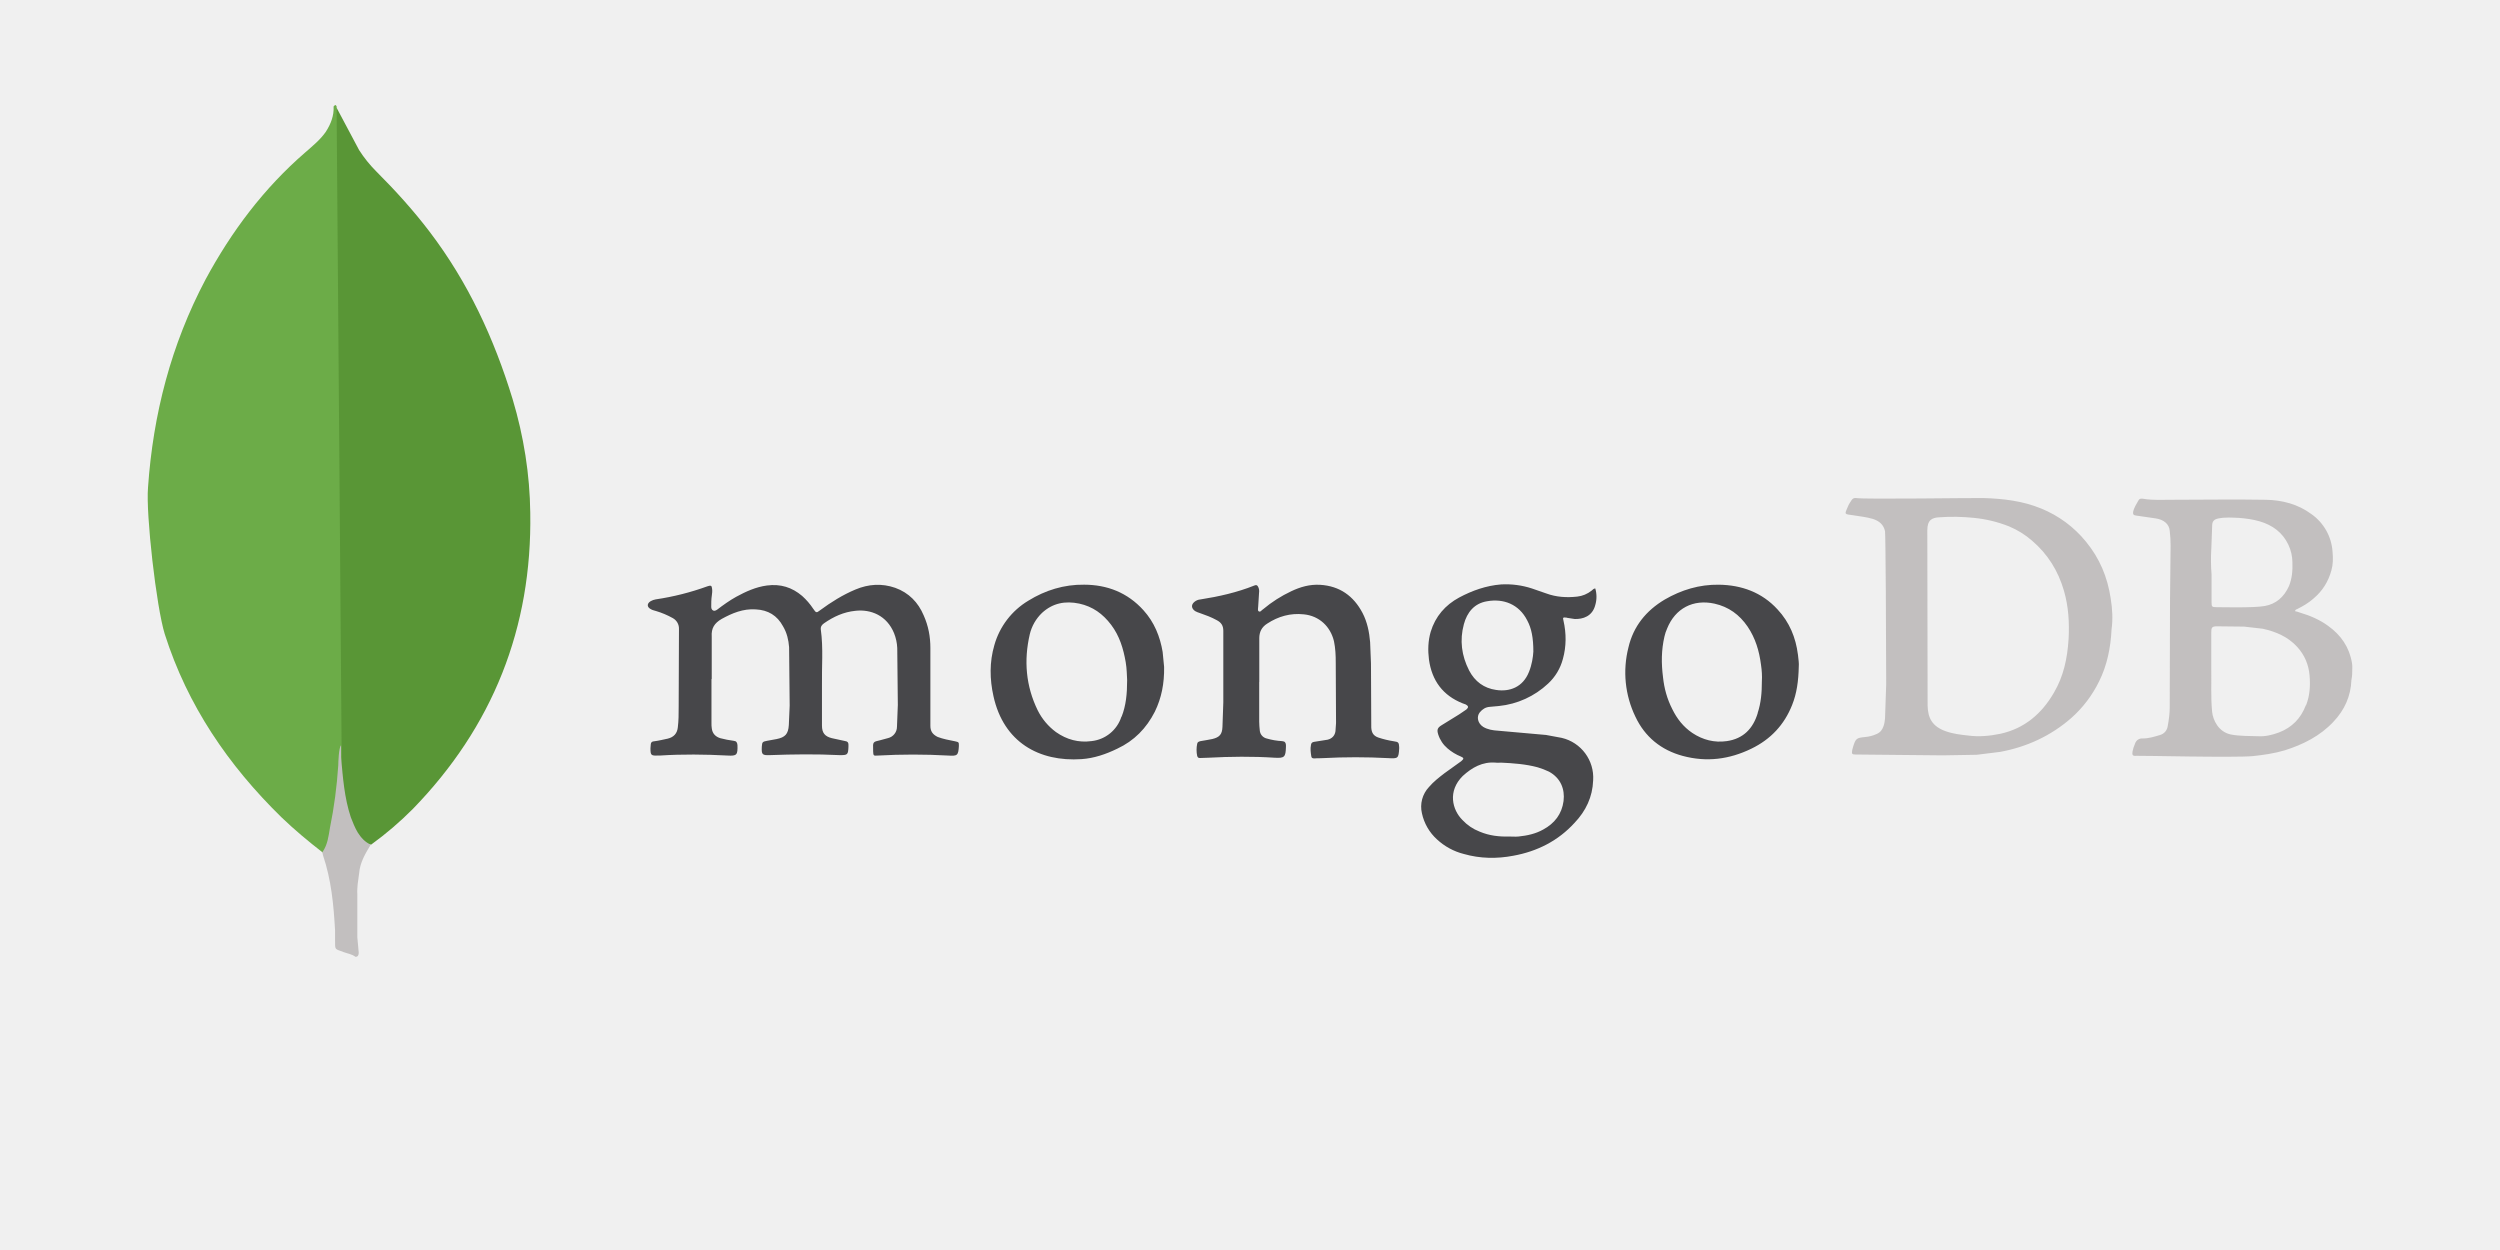
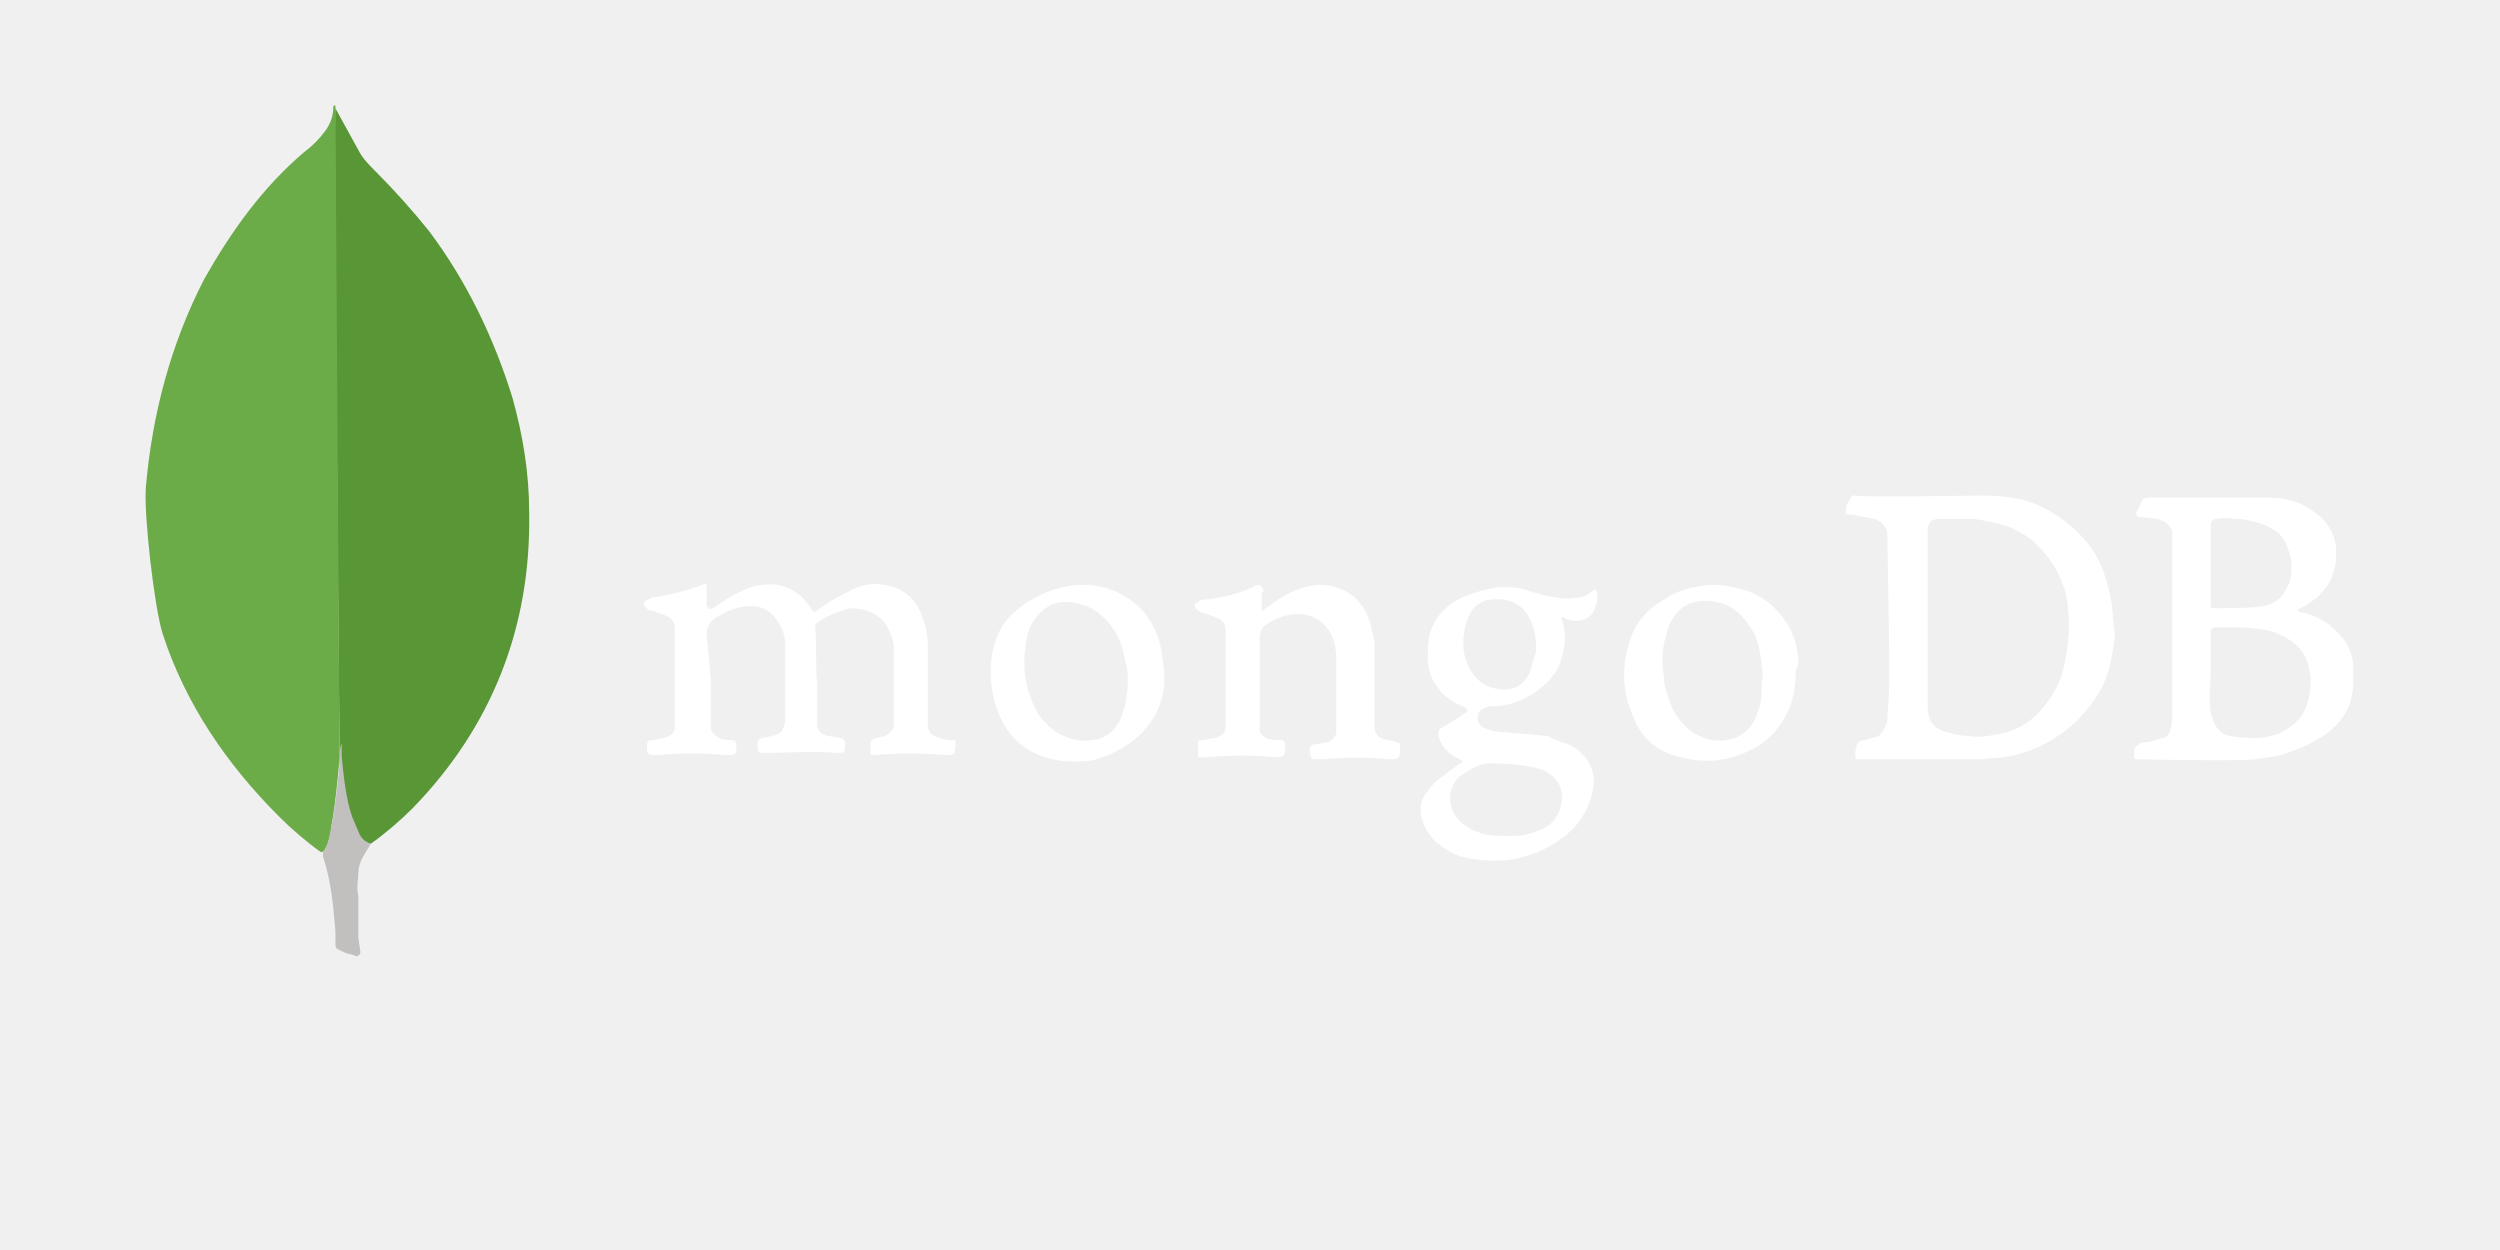
- <svg xmlns="http://www.w3.org/2000/svg" width="120" height="60">
-   <path d="M16.147 5.154l1.09 2.05a6.15 6.15 0 0 0 .824 1.024c.913.913 1.782 1.87 2.56 2.895 1.848 2.427 3.095 5.122 3.986 8.04.534 1.782.824 3.608.846 5.456.09 5.523-1.804 10.266-5.634 14.208a16.3 16.3 0 0 1-2.004 1.715c-.38 0-.557-.3-.713-.557-.3-.5-.468-1.047-.557-1.603-.134-.668-.223-1.336-.178-2.027v-.312c-.022-.067-.356-30.732-.223-30.888z" fill="#599636" />
-   <path d="M16.147 5.088c-.045-.09-.09-.022-.134.022.022.445-.134.846-.38 1.225-.267.38-.624.668-.98.98-1.982 1.715-3.54 3.786-4.788 6.102-1.648 3.118-2.516 6.458-2.76 9.977-.11 1.27.4 5.746.802 7.037 1.09 3.43 3.05 6.302 5.6 8.796.624.6 1.292 1.158 1.982 1.692.2 0 .223-.178.267-.312a6.11 6.11 0 0 0 .2-.869c.2-1.113.312-2.227.445-3.34l-.245-31.31z" fill="#6cac48" />
-   <path d="M17.24 41.9c.045-.512.3-.935.557-1.358-.267-.11-.468-.334-.624-.58-.134-.223-.245-.5-.334-.735-.312-.935-.38-1.915-.468-2.873v-.58c-.11.09-.134.846-.134.958-.067 1.024-.2 2.027-.4 3.006-.067.4-.11.802-.356 1.158 0 .045 0 .09.022.156.4 1.18.512 2.383.58 3.608v.445c0 .534-.022.423.423.6.178.067.38.09.557.223.134 0 .156-.11.156-.2l-.067-.735v-2.05c-.022-.356.045-.713.09-1.047z" fill="#c2bfbf" />
+ <svg xmlns="http://www.w3.org/2000/svg" version="1.1" id="Layer_1" x="0px" y="0px" viewBox="0 0 120 60" style="enable-background:new 0 0 120 60;" xml:space="preserve">
+   <style type="text/css">
+ 	.st0{fill:#599636;}
+ 	.st1{fill:#6CAC48;}
+ 	.st2{fill:#C2BFBF;}
+ 	.st3{fill:#FFFFFF;}
+ </style>
+   <path class="st0" d="M16.1,5.2l1.1,2c0.2,0.4,0.5,0.7,0.8,1c0.9,0.9,1.8,1.9,2.6,2.9c1.8,2.4,3.1,5.1,4,8c0.5,1.8,0.8,3.6,0.8,5.5  c0.1,5.5-1.8,10.3-5.6,14.2c-0.6,0.6-1.3,1.2-2,1.7c-0.4,0-0.6-0.3-0.7-0.6c-0.3-0.5-0.5-1-0.6-1.6c-0.1-0.7-0.2-1.3-0.2-2V36  C16.3,36,16,5.3,16.1,5.2L16.1,5.2z" />
+   <path class="st1" d="M16.1,5.1c0-0.1-0.1,0-0.1,0c0,0.4-0.1,0.8-0.4,1.2c-0.3,0.4-0.6,0.7-1,1c-2,1.7-3.5,3.8-4.8,6.1  c-1.6,3.1-2.5,6.5-2.8,10c-0.1,1.3,0.4,5.7,0.8,7c1.1,3.4,3.1,6.3,5.6,8.8c0.6,0.6,1.3,1.2,2,1.7c0.2,0,0.2-0.2,0.3-0.3  c0.1-0.3,0.2-0.6,0.2-0.9c0.2-1.1,0.3-2.2,0.4-3.3L16.1,5.1L16.1,5.1z" />
+   <path class="st2" d="M17.2,41.9c0-0.5,0.3-0.9,0.6-1.4c-0.3-0.1-0.5-0.3-0.6-0.6c-0.1-0.2-0.2-0.5-0.3-0.7c-0.3-0.9-0.4-1.9-0.5-2.9  v-0.6c-0.1,0.1-0.1,0.8-0.1,1c-0.1,1-0.2,2-0.4,3c-0.1,0.4-0.1,0.8-0.4,1.2c0,0,0,0.1,0,0.2c0.4,1.2,0.5,2.4,0.6,3.6v0.4  c0,0.5,0,0.4,0.4,0.6c0.2,0.1,0.4,0.1,0.6,0.2c0.1,0,0.2-0.1,0.2-0.2L17.2,45v-2C17.1,42.6,17.2,42.2,17.2,41.9L17.2,41.9z" />
  <g transform="matrix(1.021124 0 0 1.021124 -4.376266 -1.845946)">
-     <path d="M37.73 33.72v2.077a1.45 1.45 0 0 0 .014.246c.027.246.178.396.4.465a4.97 4.97 0 0 0 .63.123c.123.014.164.068.178.2.014.465-.027.52-.478.492-1.052-.055-2.105-.068-3.157 0h-.1c-.328.014-.355-.014-.355-.342 0-.055.014-.123.014-.178 0-.1.068-.15.164-.15.22-.027.424-.082.63-.123.287-.068.45-.246.478-.533.04-.314.04-.642.04-.957l.014-3.662a.56.56 0 0 0-.3-.52 3.89 3.89 0 0 0-.78-.328c-.082-.027-.164-.04-.232-.082-.2-.096-.205-.273-.014-.383.068-.04.15-.068.232-.082a12.42 12.42 0 0 0 2.432-.615c.164-.055.205-.04.22.123.014.1 0 .22-.014.314-.027.178-.027.355-.027.52 0 .068.014.137.082.178s.137 0 .2-.04c.287-.22.574-.424.888-.6.45-.246.93-.465 1.45-.533.63-.082 1.175.082 1.654.492a3.1 3.1 0 0 1 .519.601c.137.2.15.205.328.068.52-.383 1.066-.724 1.654-.97.615-.26 1.244-.3 1.872-.082.642.232 1.08.683 1.34 1.298.22.492.314 1 .314 1.53v3.662c0 .246.1.4.342.52.26.1.547.15.82.205.178.04.178.04.178.22-.027.45-.068.478-.506.45a29.42 29.42 0 0 0-3.293 0c-.22.014-.22.014-.232-.205v-.068c-.014-.37-.014-.37.342-.45l.355-.096a.55.55 0 0 0 .424-.533l.04-1.025-.027-2.678a2.13 2.13 0 0 0-.15-.697c-.342-.834-1.093-1.134-1.818-1.052-.547.055-1.025.273-1.476.588-.096.068-.164.15-.15.287.123.875.04 1.75.055 2.624v1.9c0 .342.137.506.465.588l.63.137c.096.014.15.055.15.164v.1c-.014.383-.04.4-.424.396-1.093-.055-2.187-.04-3.266 0-.37.014-.4-.027-.383-.4.014-.22.04-.232.246-.273l.45-.082c.4-.082.547-.232.574-.656l.04-.916-.027-2.747c-.027-.342-.1-.67-.287-.984-.273-.506-.7-.765-1.285-.793-.588-.04-1.107.178-1.6.45-.342.2-.492.437-.465.834v1.995zm25.747.083v1.927a4.13 4.13 0 0 0 .027.41.42.42 0 0 0 .328.383 3.19 3.19 0 0 0 .724.123c.137.014.164.068.178.178v.096c-.014.478-.068.533-.533.506-1.04-.068-2.077-.055-3.116 0l-.4.014c-.082 0-.1-.04-.123-.096a1.39 1.39 0 0 1 0-.574c.014-.082.068-.1.15-.123.2-.027.37-.068.56-.1.342-.082.465-.22.478-.574l.04-1.148v-3.362c0-.246-.096-.396-.314-.506-.246-.137-.506-.232-.78-.328-.082-.027-.164-.055-.232-.096-.178-.123-.2-.3-.027-.437a.49.49 0 0 1 .273-.11c.875-.137 1.722-.328 2.542-.656.096-.04.137-.014.178.068s.055.178.04.273l-.04.642c0 .082-.04.2.027.232.082.055.137-.068.205-.1a6.09 6.09 0 0 1 1.326-.847c.424-.2.86-.328 1.353-.3.916.055 1.572.52 1.995 1.326.22.424.314.888.355 1.367l.04 1 .014 3.02c.014.232.096.383.328.465a4.47 4.47 0 0 0 .738.178c.22.027.232.068.246.273v.068c-.027.465-.055.478-.52.45a28.59 28.59 0 0 0-3.061 0c-.137.014-.273 0-.4.014-.082 0-.137-.014-.15-.096-.027-.178-.055-.355-.014-.547.014-.082.055-.123.15-.137l.63-.1c.22-.055.342-.2.37-.4l.027-.383-.014-2.856c0-.328-.014-.656-.082-.984-.164-.7-.697-1.2-1.42-1.27-.63-.068-1.2.096-1.722.437-.26.164-.37.396-.37.683v2.064c0-.04 0-.04.014-.04z" fill="#47474a" />
-     <path d="M103.503 29.935c-.15-.998-.52-1.886-1.162-2.665a5.27 5.27 0 0 0-2.105-1.558c-.86-.355-1.777-.465-2.706-.492-.383-.014-5.603.068-5.986 0-.096-.014-.164.014-.22.096-.068.1-.137.205-.178.314-.164.37-.164.342.232.396.328.055.642.082.957.178.287.096.492.26.56.574.027.15.055 4.96.055 7.202l-.055 1.6c-.014.123-.027.246-.068.355-.055.164-.15.3-.314.37a1.62 1.62 0 0 1-.574.15c-.37.04-.424.055-.547.465l-.04.15c-.027.178-.014.205.164.205l4.086.04 1.6-.027 1.107-.137c1.257-.232 2.378-.752 3.334-1.585a5.55 5.55 0 0 0 1.312-1.722c.383-.765.547-1.6.588-2.446.068-.478.04-.97-.04-1.462zm-1.982 1.94c-.055.875-.232 1.722-.683 2.487-.574.998-1.394 1.695-2.528 1.94-.492.1-.984.15-1.5.082-.37-.04-.724-.082-1.066-.205-.615-.22-.834-.6-.847-1.2l-.014-8.24c0-.492.22-.6.574-.615.533-.04 1.08-.027 1.613.027a6.06 6.06 0 0 1 1.654.4 3.98 3.98 0 0 1 1.08.67c.738.63 1.23 1.42 1.5 2.35.22.752.26 1.517.22 2.282zm13.34 1.34c0-.082 0-.15-.014-.232-.123-.752-.52-1.326-1.134-1.763-.396-.287-.847-.478-1.312-.615-.082-.027-.15-.055-.232-.068.014-.068.055-.082.096-.096.273-.137.533-.287.765-.492.424-.355.7-.793.847-1.326.082-.287.082-.574.055-.875a2.35 2.35 0 0 0-.998-1.777c-.63-.465-1.367-.656-2.132-.67-1.476-.027-2.965 0-4.44 0-.424 0-.847.027-1.285-.04-.082-.014-.2-.04-.26.055-.1.178-.22.355-.26.56-.014.096.014.15.123.164l.943.137c.37.055.63.26.656.588a5.78 5.78 0 0 1 .04.683l-.027 2.555-.014 5.056c0 .3-.04.588-.096.888a.5.5 0 0 1-.355.41c-.273.082-.533.164-.82.164a.34.34 0 0 0-.355.232c-.055.123-.1.26-.123.383-.027.164.014.22.178.2.123-.014 4.633.096 5.48.014.506-.055 1-.123 1.503-.273.86-.273 1.654-.67 2.282-1.34.52-.547.82-1.203.847-1.968.04-.178.04-.355.04-.547zm-6.628-5.6l.04-1.093c0-.205.082-.3.287-.342.328-.068.656-.04.984-.027.328.027.642.068.97.164.6.178 1.066.52 1.34 1.093a1.96 1.96 0 0 1 .191.834c.014.383-.014.752-.164 1.12-.232.506-.6.834-1.134.93s-2.05.055-2.282.055c-.205 0-.22-.027-.22-.232V28.83a8.79 8.79 0 0 1-.014-1.203zm4.44 7.352c-.232.615-.656 1.04-1.257 1.27-.328.123-.656.2-1 .178-.424-.014-.847 0-1.27-.082-.574-.123-.834-.67-.875-1.066-.068-.697-.027-1.408-.04-1.927v-1.804c0-.22.027-.287.26-.287l1.285.014.875.1c.615.137 1.175.37 1.613.847.355.383.547.847.588 1.353.04.478.014.943-.164 1.394z" fill="#c2bfbf" />
-     <path d="M77.95 30.85l.355.055c.383.014.834-.123.97-.656a1.38 1.38 0 0 0 0-.78c-.082 0-.123.068-.164.096-.205.164-.437.26-.683.287-.492.055-.984.027-1.462-.15l-.67-.232a3.95 3.95 0 0 0-1.45-.19c-.697.055-1.353.287-1.968.615-.656.355-1.12.888-1.34 1.613-.123.424-.137.86-.082 1.298.137.998.656 1.695 1.585 2.064.055.014.096.04.15.055.123.068.137.137.027.232l-.342.232-.82.506c-.205.123-.232.22-.164.437a1.43 1.43 0 0 0 .437.656 2.28 2.28 0 0 0 .629.383c.15.068.15.1.014.22l-.78.56c-.26.2-.52.4-.738.656a1.35 1.35 0 0 0-.328 1.23 2.31 2.31 0 0 0 .71 1.23 2.9 2.9 0 0 0 1.257.683c.765.22 1.558.232 2.337.082 1.12-.205 2.1-.7 2.87-1.544.533-.56.847-1.216.875-2a1.92 1.92 0 0 0-1.476-1.995l-.738-.137-2.255-.2c-.246-.014-.492-.055-.697-.178-.26-.164-.328-.478-.164-.683.123-.15.273-.246.465-.26l.437-.04a3.96 3.96 0 0 0 2.309-1.052 2.42 2.42 0 0 0 .697-1.162c.164-.588.164-1.2.027-1.8-.04-.15-.027-.164.164-.137zm-3.35 6.807c.082.014.164 0 .246 0 .574.027 1.162.068 1.722.22a3.58 3.58 0 0 1 .533.205c.547.3.752.82.683 1.38-.082.615-.424 1.052-.957 1.34-.355.2-.752.287-1.162.328-.15.014-.287 0-.437 0-.478.014-.943-.04-1.394-.232-.314-.123-.574-.3-.806-.547-.478-.478-.7-1.353.014-2.064.437-.4.93-.683 1.558-.63zm1.558-4.264c-.287.724-.916.943-1.544.847-.574-.082-.998-.396-1.27-.916-.355-.697-.45-1.42-.246-2.173.15-.56.492-.984 1.093-1.08.765-.137 1.5.137 1.886.902.2.37.287.82.287 1.462-.014.26-.068.615-.205.957zm-17.218-.93c-.123-.738-.396-1.408-.902-1.968-.752-.834-1.708-1.2-2.788-1.203-.943-.014-1.83.26-2.624.752a3.56 3.56 0 0 0-1.599 2.091c-.232.793-.22 1.6-.04 2.405.478 2.16 2.146 3.088 4.14 2.952.588-.04 1.148-.232 1.68-.492.793-.37 1.367-.957 1.763-1.736.314-.642.45-1.326.437-2.105l-.068-.697zM57 35.497a1.66 1.66 0 0 1-1.408 1.148c-.6.082-1.162-.068-1.667-.424a2.84 2.84 0 0 1-.861-1.025c-.56-1.148-.656-2.35-.37-3.58a2.05 2.05 0 0 1 .574-.998c.506-.465 1.093-.574 1.75-.437.63.137 1.107.478 1.5.998s.574 1.12.683 1.75c.055.314.055.642.068.847 0 .656-.055 1.2-.26 1.722zm31.8-2.924c-.1-.793-.396-1.517-.957-2.118-.738-.806-1.695-1.148-2.76-1.162-.916-.014-1.763.246-2.542.697-.875.52-1.476 1.257-1.708 2.255a4.77 4.77 0 0 0 .328 3.252c.45.957 1.216 1.572 2.228 1.845 1.12.3 2.187.164 3.225-.342.902-.437 1.544-1.12 1.913-2.05.22-.547.3-1.134.314-1.818.014-.123-.014-.342-.04-.56zm-1.886 2.747c-.22.738-.683 1.216-1.462 1.326-.574.082-1.12-.055-1.613-.383-.424-.287-.724-.67-.943-1.12-.246-.478-.383-.984-.437-1.503-.082-.642-.082-1.27.068-1.913a1.95 1.95 0 0 1 .123-.369c.383-.957 1.23-1.394 2.228-1.175.67.15 1.175.52 1.558 1.08.37.547.547 1.148.63 1.8.04.26.055.533.04.765 0 .533-.04 1.025-.2 1.503z" fill="#47474a" />
+     <path class="st3" d="M37.7,33.7v2.1c0,0.1,0,0.2,0,0.2c0,0.2,0.2,0.4,0.4,0.5c0.2,0.1,0.4,0.1,0.6,0.1c0.1,0,0.2,0.1,0.2,0.2   c0,0.5,0,0.5-0.5,0.5c-1.1-0.1-2.1-0.1-3.2,0h-0.1c-0.3,0-0.4,0-0.4-0.3c0-0.1,0-0.1,0-0.2c0-0.1,0.1-0.2,0.2-0.2   c0.2,0,0.4-0.1,0.6-0.1c0.3-0.1,0.5-0.2,0.5-0.5c0-0.3,0-0.6,0-1l0-3.7c0-0.2-0.1-0.4-0.3-0.5c-0.2-0.1-0.5-0.2-0.8-0.3   c-0.1,0-0.2,0-0.2-0.1c-0.2-0.1-0.2-0.3,0-0.4c0.1,0,0.2-0.1,0.2-0.1c0.8-0.1,1.6-0.3,2.4-0.6c0.2-0.1,0.2,0,0.2,0.1   c0,0.1,0,0.2,0,0.3c0,0.2,0,0.4,0,0.5c0,0.1,0,0.1,0.1,0.2s0.1,0,0.2,0c0.3-0.2,0.6-0.4,0.9-0.6c0.5-0.2,0.9-0.5,1.5-0.5   c0.6-0.1,1.2,0.1,1.7,0.5c0.2,0.2,0.4,0.4,0.5,0.6c0.1,0.2,0.2,0.2,0.3,0.1c0.5-0.4,1.1-0.7,1.7-1c0.6-0.3,1.2-0.3,1.9-0.1   c0.6,0.2,1.1,0.7,1.3,1.3c0.2,0.5,0.3,1,0.3,1.5v3.7c0,0.2,0.1,0.4,0.3,0.5c0.3,0.1,0.5,0.2,0.8,0.2c0.2,0,0.2,0,0.2,0.2   c0,0.5-0.1,0.5-0.5,0.5c-1.1-0.1-2.2-0.1-3.3,0c-0.2,0-0.2,0-0.2-0.2v-0.1c0-0.4,0-0.4,0.3-0.5l0.4-0.1c0.2-0.1,0.4-0.3,0.4-0.5   l0-1l0-2.7c0-0.2-0.1-0.5-0.2-0.7c-0.3-0.8-1.1-1.1-1.8-1.1c-0.5,0.1-1,0.3-1.5,0.6c-0.1,0.1-0.2,0.1-0.2,0.3   c0.1,0.9,0,1.8,0.1,2.6v1.9c0,0.3,0.1,0.5,0.5,0.6l0.6,0.1c0.1,0,0.2,0.1,0.2,0.2v0.1c0,0.4,0,0.4-0.4,0.4c-1.1-0.1-2.2,0-3.3,0   c-0.4,0-0.4,0-0.4-0.4c0-0.2,0-0.2,0.2-0.3l0.5-0.1c0.4-0.1,0.5-0.2,0.6-0.7l0-0.9l0-2.7c0-0.3-0.1-0.7-0.3-1   c-0.3-0.5-0.7-0.8-1.3-0.8c-0.6,0-1.1,0.2-1.6,0.5c-0.3,0.2-0.5,0.4-0.5,0.8L37.7,33.7L37.7,33.7z M63.5,33.8v1.9   c0,0.1,0,0.3,0,0.4c0,0.2,0.1,0.3,0.3,0.4c0.2,0.1,0.5,0.1,0.7,0.1c0.1,0,0.2,0.1,0.2,0.2v0.1c0,0.5-0.1,0.5-0.5,0.5   c-1-0.1-2.1-0.1-3.1,0l-0.4,0c-0.1,0-0.1,0-0.1-0.1c0-0.2,0-0.4,0-0.6c0-0.1,0.1-0.1,0.2-0.1c0.2,0,0.4-0.1,0.6-0.1   c0.3-0.1,0.5-0.2,0.5-0.6l0-1.1v-3.4c0-0.2-0.1-0.4-0.3-0.5c-0.2-0.1-0.5-0.2-0.8-0.3c-0.1,0-0.2-0.1-0.2-0.1   c-0.2-0.1-0.2-0.3,0-0.4c0.1-0.1,0.2-0.1,0.3-0.1c0.9-0.1,1.7-0.3,2.5-0.7c0.1,0,0.1,0,0.2,0.1s0.1,0.2,0,0.3l0,0.6   c0,0.1,0,0.2,0,0.2c0.1,0.1,0.1-0.1,0.2-0.1c0.4-0.3,0.8-0.6,1.3-0.8c0.4-0.2,0.9-0.3,1.4-0.3c0.9,0.1,1.6,0.5,2,1.3   c0.2,0.4,0.3,0.9,0.4,1.4l0,1l0,3c0,0.2,0.1,0.4,0.3,0.5c0.2,0.1,0.5,0.1,0.7,0.2c0.2,0,0.2,0.1,0.2,0.3V37c0,0.5-0.1,0.5-0.5,0.5   c-1-0.1-2-0.1-3.1,0c-0.1,0-0.3,0-0.4,0c-0.1,0-0.1,0-0.2-0.1c0-0.2-0.1-0.4,0-0.5c0-0.1,0.1-0.1,0.2-0.1l0.6-0.1   c0.2-0.1,0.3-0.2,0.4-0.4l0-0.4l0-2.9c0-0.3,0-0.7-0.1-1c-0.2-0.7-0.7-1.2-1.4-1.3c-0.6-0.1-1.2,0.1-1.7,0.4   c-0.3,0.2-0.4,0.4-0.4,0.7L63.5,33.8C63.5,33.8,63.5,33.8,63.5,33.8L63.5,33.8z" />
+     <path class="st3" d="M103.5,29.9c-0.2-1-0.5-1.9-1.2-2.7c-0.6-0.7-1.3-1.2-2.1-1.6c-0.9-0.4-1.8-0.5-2.7-0.5c-0.4,0-5.6,0.1-6,0   c-0.1,0-0.2,0-0.2,0.1c-0.1,0.1-0.1,0.2-0.2,0.3C91,26,91,26,91.4,26c0.3,0.1,0.6,0.1,1,0.2c0.3,0.1,0.5,0.3,0.6,0.6   c0,0.1,0.1,5,0.1,7.2l-0.1,1.6c0,0.1,0,0.2-0.1,0.4c-0.1,0.2-0.2,0.3-0.3,0.4c-0.2,0.1-0.4,0.1-0.6,0.2c-0.4,0-0.4,0.1-0.5,0.5   l0,0.2c0,0.2,0,0.2,0.2,0.2l4.1,0l1.6,0l1.1-0.1c1.3-0.2,2.4-0.8,3.3-1.6c0.5-0.5,1-1.1,1.3-1.7c0.4-0.8,0.5-1.6,0.6-2.4   C103.6,30.9,103.6,30.4,103.5,29.9L103.5,29.9z M101.5,31.9c-0.1,0.9-0.2,1.7-0.7,2.5c-0.6,1-1.4,1.7-2.5,1.9   c-0.5,0.1-1,0.2-1.5,0.1c-0.4,0-0.7-0.1-1.1-0.2c-0.6-0.2-0.8-0.6-0.8-1.2l0-8.2c0-0.5,0.2-0.6,0.6-0.6c0.5,0,1.1,0,1.6,0   c0.6,0.1,1.1,0.2,1.7,0.4c0.4,0.2,0.8,0.4,1.1,0.7c0.7,0.6,1.2,1.4,1.5,2.4C101.5,30.3,101.6,31.1,101.5,31.9L101.5,31.9z    M114.9,33.2c0-0.1,0-0.2,0-0.2c-0.1-0.8-0.5-1.3-1.1-1.8c-0.4-0.3-0.8-0.5-1.3-0.6c-0.1,0-0.2-0.1-0.2-0.1c0-0.1,0.1-0.1,0.1-0.1   c0.3-0.1,0.5-0.3,0.8-0.5c0.4-0.4,0.7-0.8,0.8-1.3c0.1-0.3,0.1-0.6,0.1-0.9c0-0.7-0.4-1.4-1-1.8c-0.6-0.5-1.4-0.7-2.1-0.7   c-1.5,0-3,0-4.4,0c-0.4,0-0.8,0-1.3,0c-0.1,0-0.2,0-0.3,0.1c-0.1,0.2-0.2,0.4-0.3,0.6c0,0.1,0,0.1,0.1,0.2l0.9,0.1   c0.4,0.1,0.6,0.3,0.7,0.6c0,0.2,0,0.5,0,0.7l0,2.6l0,5.1c0,0.3,0,0.6-0.1,0.9c0,0.2-0.2,0.4-0.4,0.4c-0.3,0.1-0.5,0.2-0.8,0.2   c-0.2,0-0.3,0.1-0.4,0.2c-0.1,0.1-0.1,0.3-0.1,0.4c0,0.2,0,0.2,0.2,0.2c0.1,0,4.6,0.1,5.5,0c0.5-0.1,1-0.1,1.5-0.3   c0.9-0.3,1.7-0.7,2.3-1.3c0.5-0.5,0.8-1.2,0.8-2C114.9,33.6,114.9,33.4,114.9,33.2L114.9,33.2z M108.2,27.6l0-1.1   c0-0.2,0.1-0.3,0.3-0.3c0.3-0.1,0.7,0,1,0c0.3,0,0.6,0.1,1,0.2c0.6,0.2,1.1,0.5,1.3,1.1c0.1,0.3,0.2,0.5,0.2,0.8   c0,0.4,0,0.8-0.2,1.1c-0.2,0.5-0.6,0.8-1.1,0.9s-2.1,0.1-2.3,0.1c-0.2,0-0.2,0-0.2-0.2v-1.3C108.2,28.4,108.2,28,108.2,27.6   L108.2,27.6z M112.7,35c-0.2,0.6-0.7,1-1.3,1.3c-0.3,0.1-0.7,0.2-1,0.2c-0.4,0-0.8,0-1.3-0.1c-0.6-0.1-0.8-0.7-0.9-1.1   c-0.1-0.7,0-1.4,0-1.9v-1.8c0-0.2,0-0.3,0.3-0.3l1.3,0l0.9,0.1c0.6,0.1,1.2,0.4,1.6,0.8c0.4,0.4,0.5,0.8,0.6,1.4   C112.9,34,112.9,34.5,112.7,35L112.7,35z" />
+     <path class="st3" d="M77.9,30.9l0.4,0.1c0.4,0,0.8-0.1,1-0.7c0.1-0.3,0.1-0.5,0-0.8c-0.1,0-0.1,0.1-0.2,0.1   c-0.2,0.2-0.4,0.3-0.7,0.3c-0.5,0.1-1,0-1.5-0.1l-0.7-0.2c-0.5-0.2-1-0.2-1.4-0.2c-0.7,0.1-1.4,0.3-2,0.6c-0.7,0.4-1.1,0.9-1.3,1.6   c-0.1,0.4-0.1,0.9-0.1,1.3c0.1,1,0.7,1.7,1.6,2.1c0.1,0,0.1,0,0.2,0.1c0.1,0.1,0.1,0.1,0,0.2l-0.3,0.2l-0.8,0.5   c-0.2,0.1-0.2,0.2-0.2,0.4c0.1,0.3,0.2,0.5,0.4,0.7c0.2,0.2,0.4,0.3,0.6,0.4c0.2,0.1,0.2,0.1,0,0.2l-0.8,0.6   c-0.3,0.2-0.5,0.4-0.7,0.7c-0.3,0.3-0.4,0.8-0.3,1.2c0.1,0.5,0.4,0.9,0.7,1.2c0.4,0.3,0.8,0.6,1.3,0.7c0.8,0.2,1.6,0.2,2.3,0.1   c1.1-0.2,2.1-0.7,2.9-1.5c0.5-0.6,0.8-1.2,0.9-2c0.1-0.9-0.6-1.8-1.5-2L77,36.4l-2.3-0.2c-0.2,0-0.5-0.1-0.7-0.2   c-0.3-0.2-0.3-0.5-0.2-0.7c0.1-0.2,0.3-0.2,0.5-0.3l0.4,0c0.9-0.1,1.7-0.5,2.3-1.1c0.3-0.3,0.6-0.7,0.7-1.2c0.2-0.6,0.2-1.2,0-1.8   C77.7,30.8,77.8,30.8,77.9,30.9L77.9,30.9z M74.6,37.7c0.1,0,0.2,0,0.2,0c0.6,0,1.2,0.1,1.7,0.2c0.2,0.1,0.4,0.1,0.5,0.2   c0.5,0.3,0.8,0.8,0.7,1.4c-0.1,0.6-0.4,1.1-1,1.3c-0.4,0.2-0.8,0.3-1.2,0.3c-0.2,0-0.3,0-0.4,0c-0.5,0-0.9,0-1.4-0.2   c-0.3-0.1-0.6-0.3-0.8-0.5c-0.5-0.5-0.7-1.4,0-2.1C73.5,37.9,74,37.6,74.6,37.7z M76.2,33.4c-0.3,0.7-0.9,0.9-1.5,0.8   c-0.6-0.1-1-0.4-1.3-0.9c-0.4-0.7-0.4-1.4-0.2-2.2c0.2-0.6,0.5-1,1.1-1.1c0.8-0.1,1.5,0.1,1.9,0.9c0.2,0.4,0.3,0.8,0.3,1.5   C76.4,32.7,76.3,33.1,76.2,33.4L76.2,33.4z M58.9,32.5c-0.1-0.7-0.4-1.4-0.9-2c-0.8-0.8-1.7-1.2-2.8-1.2c-0.9,0-1.8,0.3-2.6,0.8   c-0.8,0.5-1.4,1.2-1.6,2.1c-0.2,0.8-0.2,1.6,0,2.4c0.5,2.2,2.1,3.1,4.1,3c0.6,0,1.1-0.2,1.7-0.5c0.8-0.4,1.4-1,1.8-1.7   c0.3-0.6,0.5-1.3,0.4-2.1L58.9,32.5L58.9,32.5z M57,35.5c-0.2,0.6-0.8,1.1-1.4,1.1c-0.6,0.1-1.2-0.1-1.7-0.4   c-0.4-0.3-0.7-0.6-0.9-1c-0.6-1.1-0.7-2.3-0.4-3.6c0.1-0.4,0.3-0.7,0.6-1c0.5-0.5,1.1-0.6,1.8-0.4c0.6,0.1,1.1,0.5,1.5,1   s0.6,1.1,0.7,1.8c0.1,0.3,0.1,0.6,0.1,0.8C57.3,34.4,57.2,35,57,35.5L57,35.5z M88.8,32.6c-0.1-0.8-0.4-1.5-1-2.1   c-0.7-0.8-1.7-1.1-2.8-1.2c-0.9,0-1.8,0.2-2.5,0.7c-0.9,0.5-1.5,1.3-1.7,2.3c-0.3,1.1-0.2,2.2,0.3,3.3c0.4,1,1.2,1.6,2.2,1.8   c1.1,0.3,2.2,0.2,3.2-0.3c0.9-0.4,1.5-1.1,1.9-2c0.2-0.5,0.3-1.1,0.3-1.8C88.9,33,88.8,32.8,88.8,32.6L88.8,32.6z M86.9,35.3   c-0.2,0.7-0.7,1.2-1.5,1.3c-0.6,0.1-1.1-0.1-1.6-0.4c-0.4-0.3-0.7-0.7-0.9-1.1c-0.2-0.5-0.4-1-0.4-1.5c-0.1-0.6-0.1-1.3,0.1-1.9   c0-0.1,0.1-0.3,0.1-0.4c0.4-1,1.2-1.4,2.2-1.2c0.7,0.1,1.2,0.5,1.6,1.1c0.4,0.5,0.5,1.1,0.6,1.8c0,0.3,0.1,0.5,0,0.8   C87.1,34.4,87.1,34.9,86.9,35.3L86.9,35.3z" />
  </g>
</svg>
